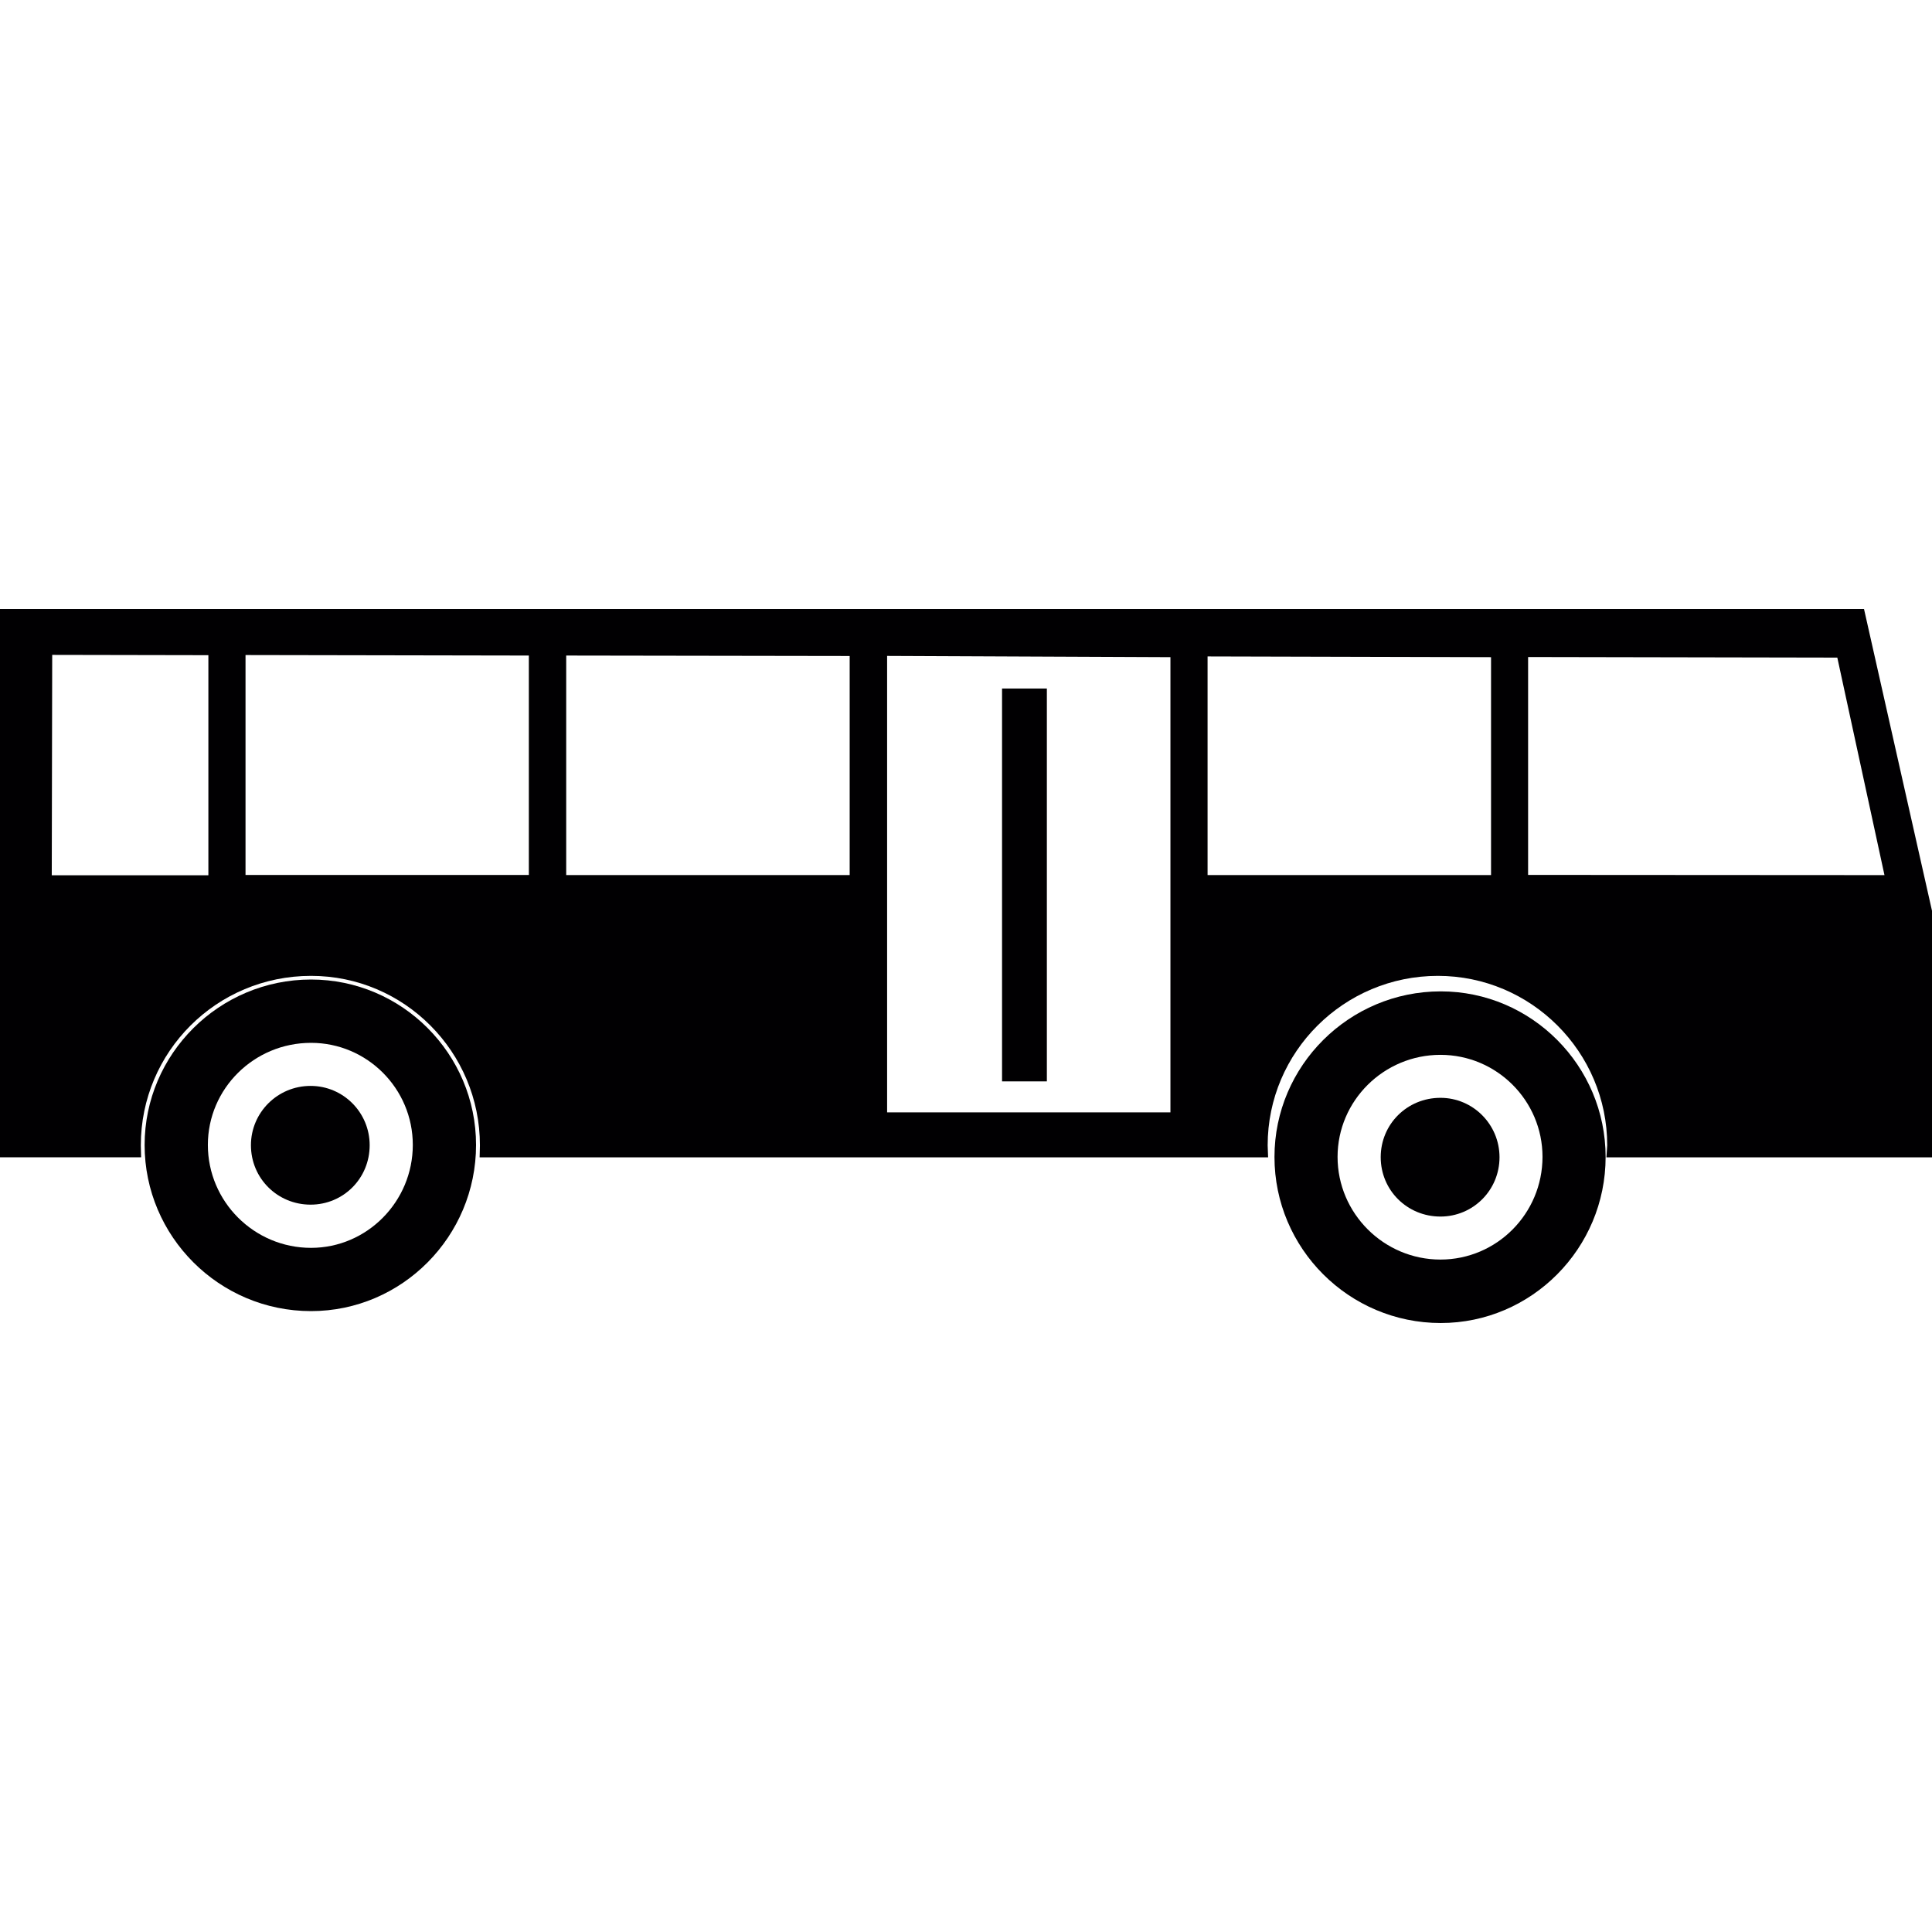
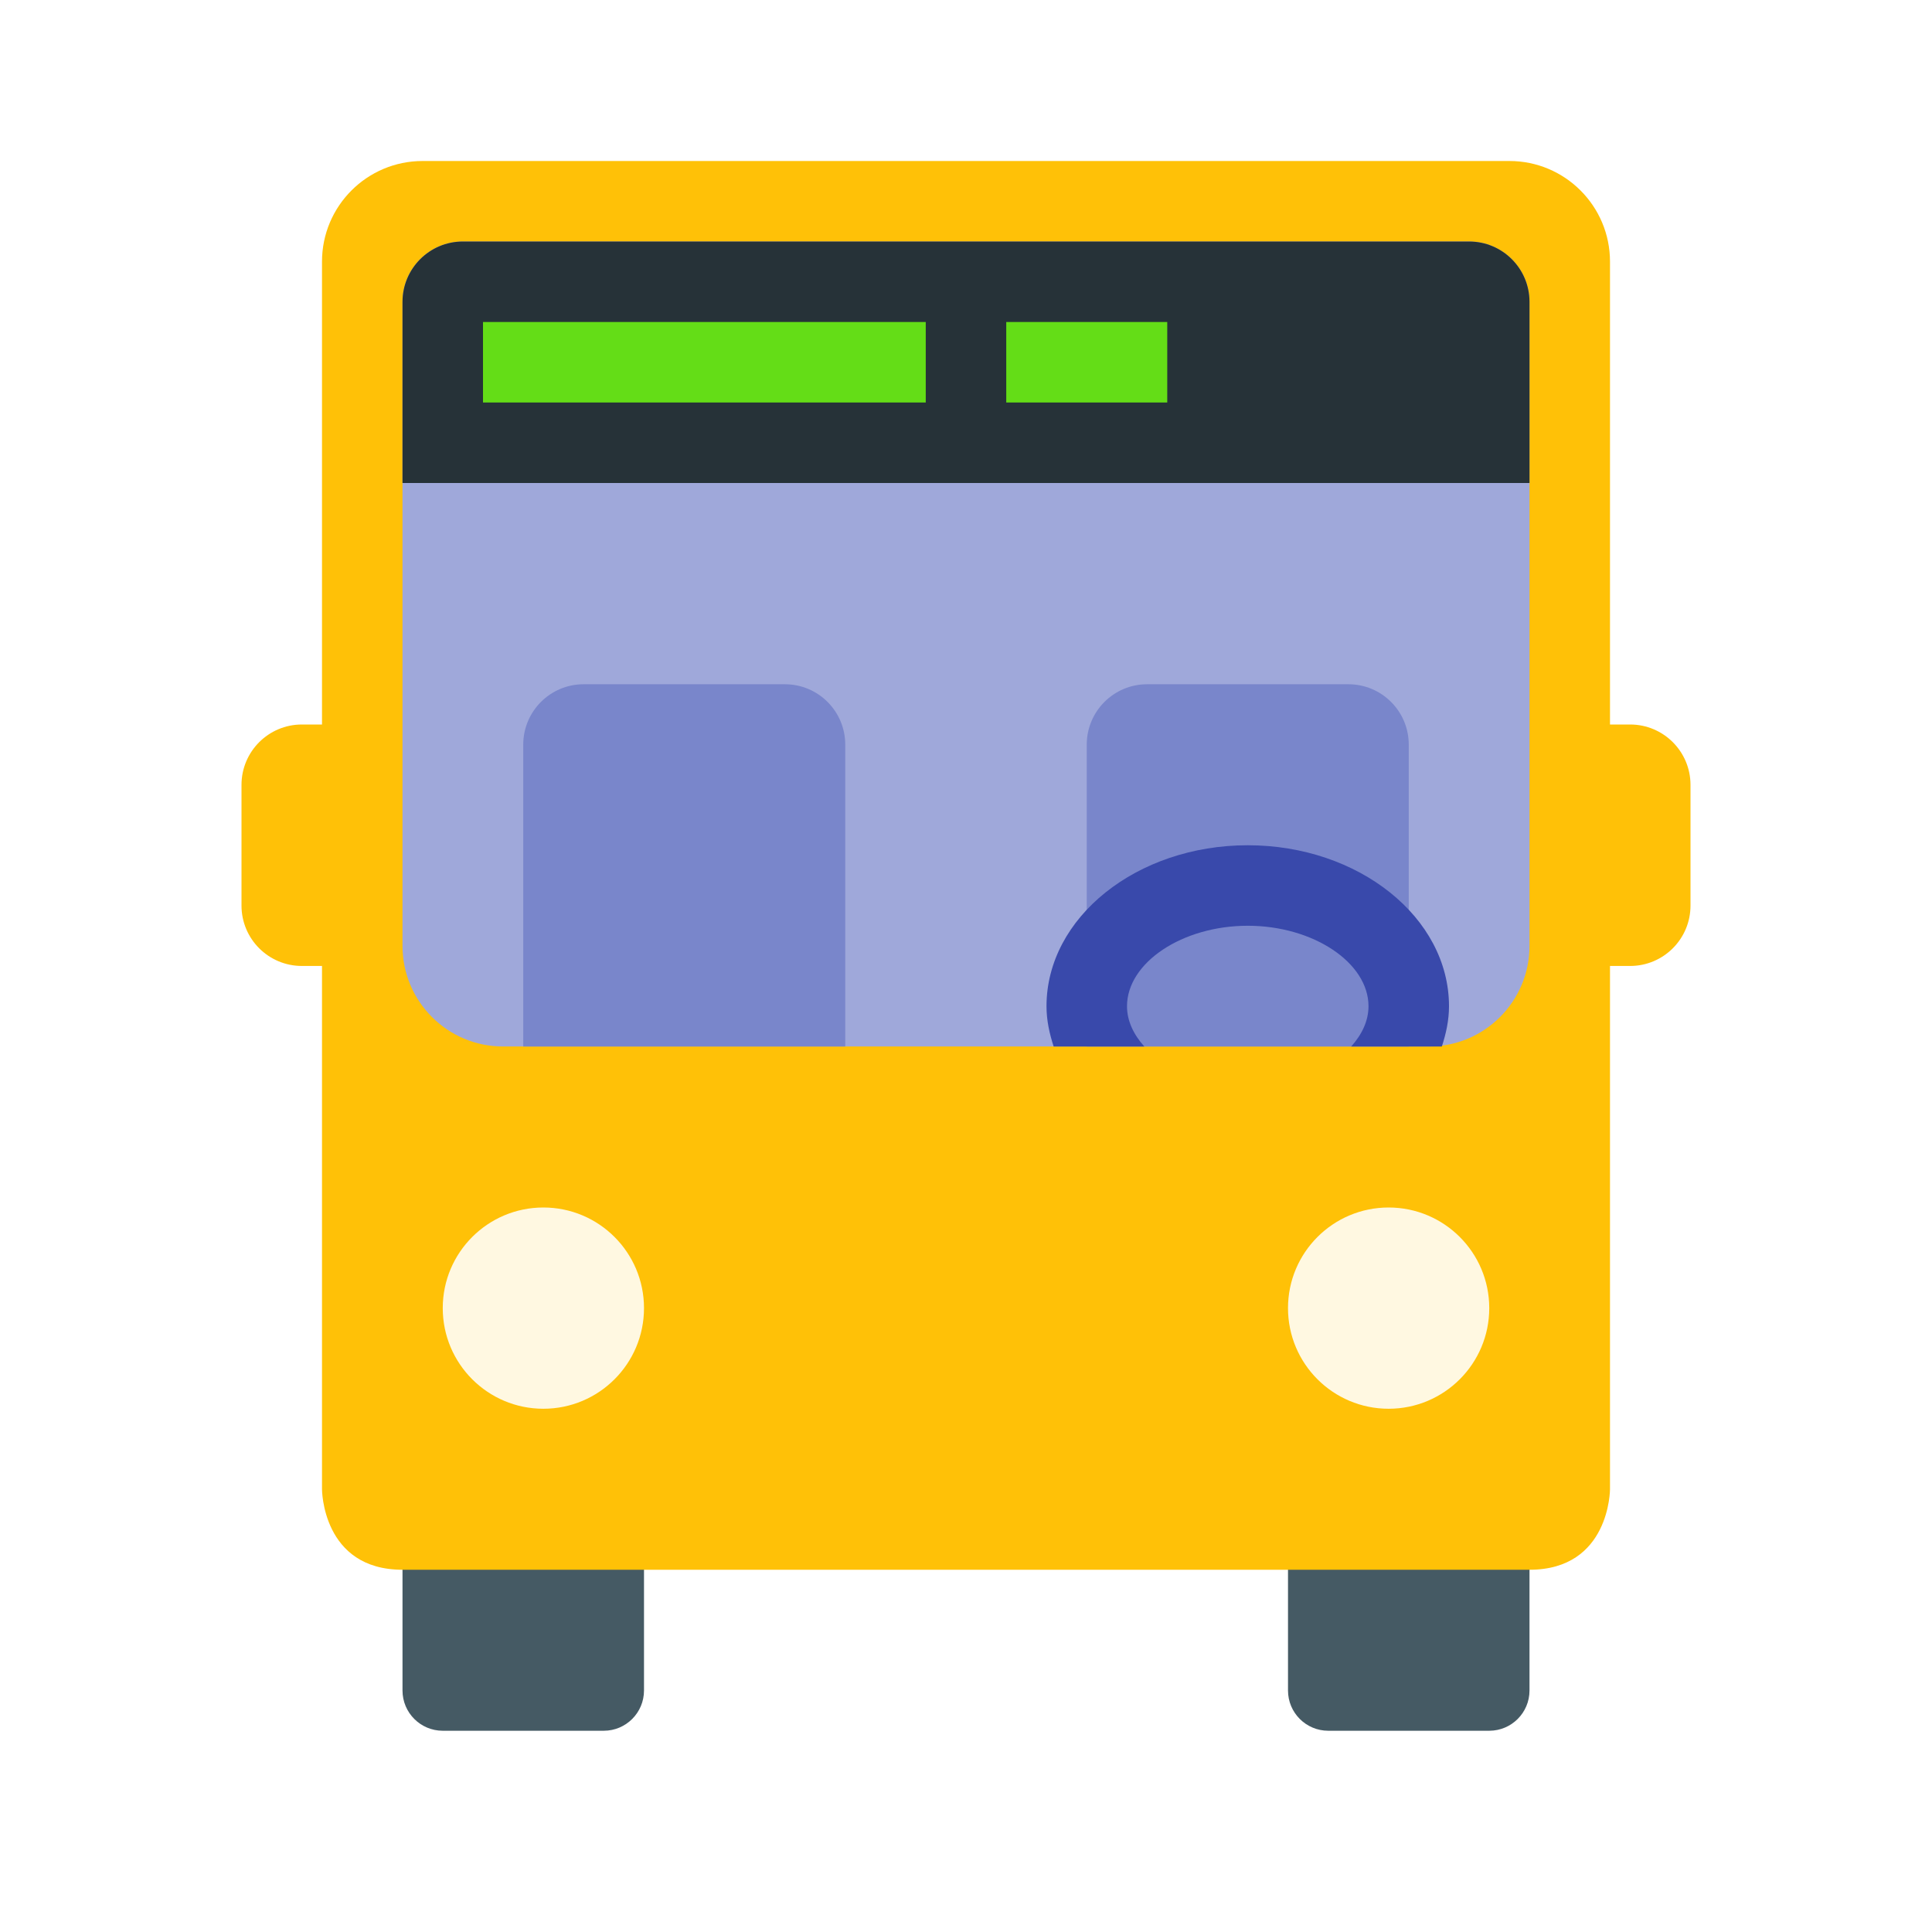
- <svg xmlns="http://www.w3.org/2000/svg" version="1.1" id="Capa_1" viewBox="0 0 258.167 258.167" xml:space="preserve">
-   <g>
-     <g>
-       <g>
-         <g>
-           <path style="fill:#010002;" d="M41.562,130.891c-12.271,0-22.237,9.946-22.237,22.11c0,12.222,9.966,22.198,22.237,22.198      c12.154,0,22.051-9.975,22.051-22.198C63.614,140.817,53.716,130.891,41.562,130.891z M41.562,166.747      c-7.611,0-13.786-6.185-13.786-13.756c0-7.523,6.175-13.639,13.786-13.639c7.484,0,13.6,6.106,13.6,13.639      C55.162,160.563,49.046,166.747,41.562,166.747z" />
-           <path style="fill:#010002;" d="M41.504,145.106c-4.426,0-7.972,3.566-7.972,7.924c0,4.436,3.556,7.943,7.972,7.943      c4.367,0,7.894-3.498,7.894-7.943C49.398,148.663,45.871,145.106,41.504,145.106z" />
-           <path style="fill:#010002;" d="M249.081,81.376H0v73.266h18.856l-0.039-1.593c0-12.496,10.122-22.647,22.745-22.647      c12.457,0,22.569,10.151,22.569,22.647l-0.039,1.602h105.361l-0.059-1.602c0-12.496,10.19-22.647,22.745-22.647      c12.457,0,22.628,10.151,22.628,22.647l-0.107,1.602h43.507v-32.945L249.081,81.376z M27.845,87.55v29.408H6.917l0.059-29.447      L27.845,87.55L27.845,87.55z M70.668,116.92H32.808V87.531l37.859,0.068V116.92z M113.539,116.929H75.66v-29.33l37.879,0.059      V116.929z M156.401,148.643h-37.859V87.648l37.859,0.166V148.643z M199.243,116.929h-37.879V87.717l37.879,0.098V116.929z       M204.196,116.91L204.196,116.91V87.795l41.318,0.078l6.302,29.066L204.196,116.91z" />
-           <rect x="133.9" y="92.006" style="fill:#010002;" width="5.989" height="52.495" />
-           <path style="fill:#010002;" d="M192.521,132.474c-12.252,0-22.217,9.946-22.217,22.129c0,12.222,9.956,22.188,22.217,22.188      c12.135,0,22.032-9.966,22.032-22.188C214.553,142.42,204.656,132.474,192.521,132.474z M192.482,168.311      c-7.562,0-13.747-6.165-13.747-13.717c0-7.523,6.185-13.639,13.747-13.639c7.533,0,13.639,6.126,13.639,13.639      C206.111,162.175,200.005,168.311,192.482,168.311z" />
-           <path style="fill:#010002;" d="M192.482,146.699c-4.445,0-7.982,3.517-7.982,7.933s3.537,7.933,7.982,7.933      c4.348,0,7.894-3.507,7.894-7.933C200.367,150.246,196.83,146.699,192.482,146.699z" />
-         </g>
-       </g>
-     </g>
-   </g>
+ <svg xmlns="http://www.w3.org/2000/svg" width="800px" height="800px" viewBox="0 0 1024 1024" class="icon" version="1.1">
+   <path d="M341.333 768a21.333 21.333 0 0 0-21.333-21.333h-85.333a21.333 21.333 0 0 0-21.333 21.333v128a21.333 21.333 0 0 0 21.333 21.333h85.333a21.333 21.333 0 0 0 21.333-21.333v-128zM810.667 768a21.333 21.333 0 0 0-21.333-21.333h-85.333a21.333 21.333 0 0 0-21.333 21.333v128a21.333 21.333 0 0 0 21.333 21.333h85.333a21.333 21.333 0 0 0 21.333-21.333v-128z" fill="#455A64" />
+   <path d="M800 85.333h-576A53.333 53.333 0 0 0 170.667 138.667V789.333s0 42.667 42.667 42.667h597.333c42.667 0 42.667-42.667 42.667-42.667V138.667A53.333 53.333 0 0 0 800 85.333z" fill="#FFC107" />
+   <path d="M213.333 479.979a32 32 0 0 1-32 32h-21.333a32 32 0 0 1-32-32V416A32 32 0 0 1 160 384h21.333a32 32 0 0 1 32 32v63.979zM896 479.979a32 32 0 0 1-32 32h-21.333a32 32 0 0 1-32-32V416a32 32 0 0 1 32-32h21.333a32 32 0 0 1 32 32v63.979z" fill="#FFC107" />
+   <path d="M288 693.333m-53.333 0a53.333 53.333 0 1 0 106.667 0 53.333 53.333 0 1 0-106.667 0Z" fill="#FFF8E1" />
+   <path d="M736 693.333m-53.333 0a53.333 53.333 0 1 0 106.667 0 53.333 53.333 0 1 0-106.667 0Z" fill="#FFF8E1" />
+   <path d="M778.667 128h-533.333A32 32 0 0 0 213.333 160v341.333a53.333 53.333 0 0 0 53.333 53.333h490.667a53.333 53.333 0 0 0 53.333-53.333v-341.333A32 32 0 0 0 778.667 128z" fill="#9FA8DA" />
+   <path d="M810.667 256H213.333V160A32 32 0 0 1 245.333 128h533.333A32 32 0 0 1 810.667 160V256z" fill="#263238" />
+   <path d="M256 170.667h234.667v42.667H256zM533.333 170.667h85.333v42.667h-85.333z" fill="#64DD17" />
+   <path d="M448 554.667h-170.667v-160a32 32 0 0 1 32-32h106.667a32 32 0 0 1 32 32V554.667zM746.667 554.667h-170.667v-160a32 32 0 0 1 32-32h106.667a32 32 0 0 1 32 32V554.667z" fill="#7986CB" />
+   <path d="M606.507 554.667c-5.675-6.336-9.173-13.589-9.173-21.333 0-23.125 29.312-42.667 64-42.667s64 19.541 64 42.667c0 7.744-3.499 14.997-9.173 21.333h48.043c2.24-6.848 3.797-13.909 3.797-21.333 0-47.061-47.851-85.333-106.667-85.333s-106.667 38.272-106.667 85.333c0 7.424 1.557 14.485 3.797 21.333h48.043z" fill="#3949AB" />
</svg>
